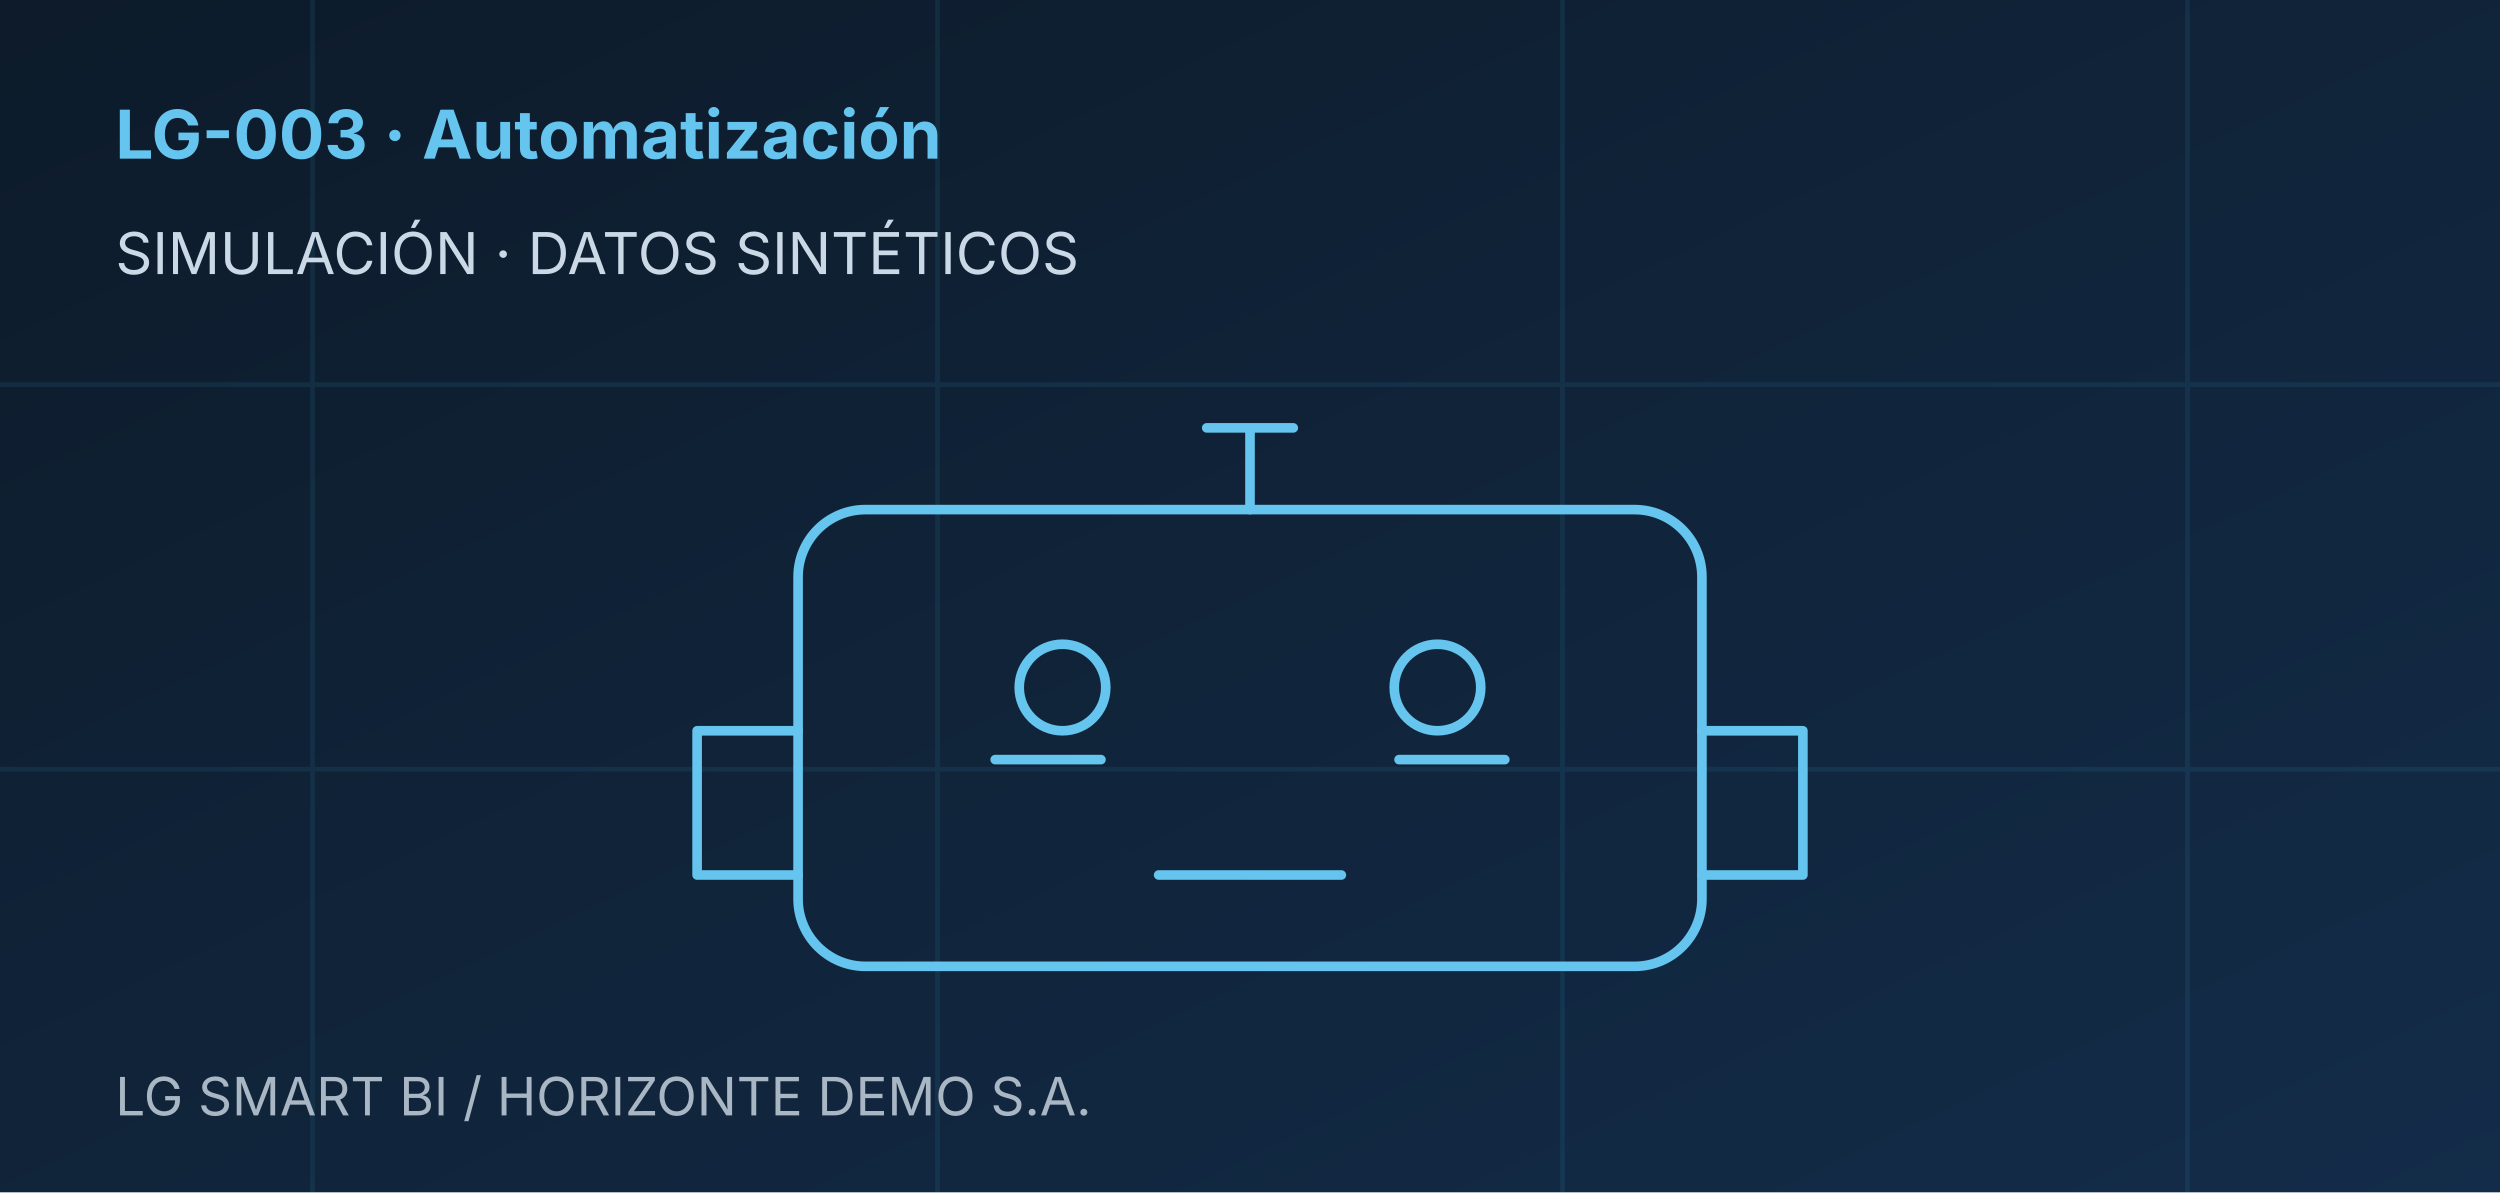
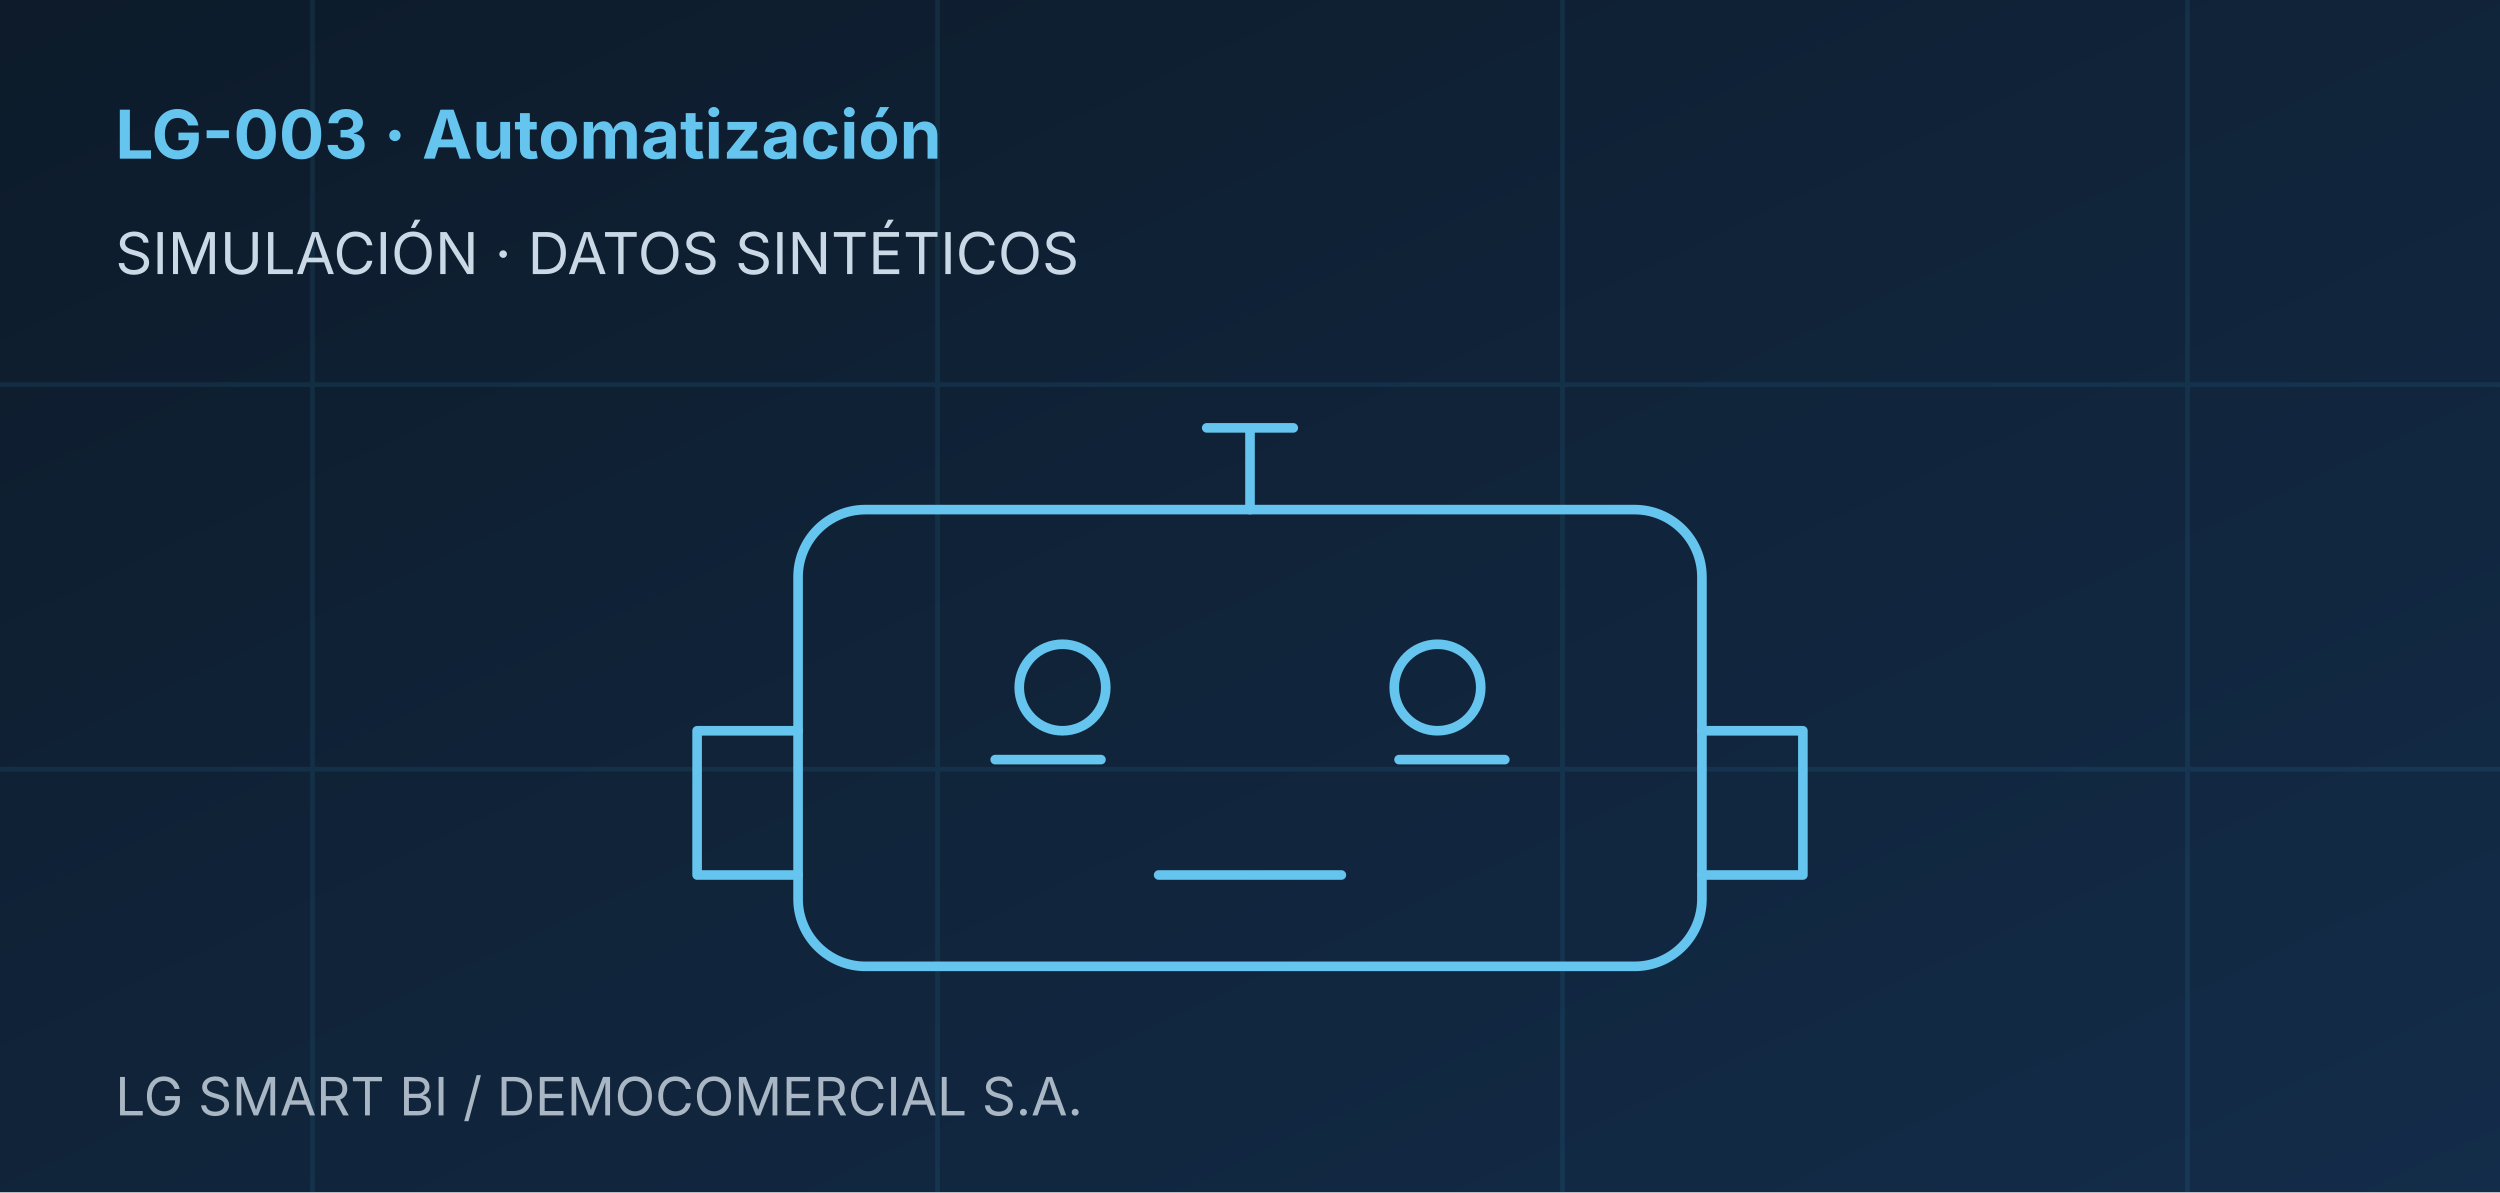
<svg xmlns="http://www.w3.org/2000/svg" viewBox="0 0 520 248" role="img" aria-label="Esquema ilustrativo de Automatización ERP con Python y RPA">
  <defs>
    <linearGradient id="g" x2="1" y2="1">
      <stop stop-color="#0D1B2A" />
      <stop offset="1" stop-color="#132C49" />
    </linearGradient>
  </defs>
  <rect width="520" height="248" fill="url(#g)" />
  <g stroke="#39A9DB" opacity=".1">
    <path d="M0 80H520M0 160H520M65 0V248M195 0V248M325 0V248M455 0V248" />
  </g>
  <text x="24" y="33" fill="#65C5EF" font-family="Inter,Arial" font-size="14" font-weight="700">LG-003 · Automatización</text>
  <text x="24" y="57" fill="#CBD9E6" font-family="Inter,Arial" font-size="12">SIMULACIÓN · DATOS SINTÉTICOS</text>
  <g fill="none" stroke="#65C5EF" stroke-width="2" stroke-linecap="round" stroke-linejoin="round">
    <rect x="166" y="106" width="188" height="95" rx="14" />
    <path d="M260 106V89m-9 0h18m-62 69h22m62 0h22m-72 24h38m-113-30h-21v30h21m188-30h21v30h-21" />
    <circle cx="221" cy="143" r="9" />
    <circle cx="299" cy="143" r="9" />
  </g>
-   <text x="24" y="232" fill="#A9B6C4" font-family="Inter,Arial" font-size="11">LG SMART BI / HORIZONTE DEMO S.A.</text>
+   <text x="24" y="232" fill="#A9B6C4" font-family="Inter,Arial" font-size="11">LG SMART BI / DEMOCOMERCIAL S.A.</text>
</svg>
